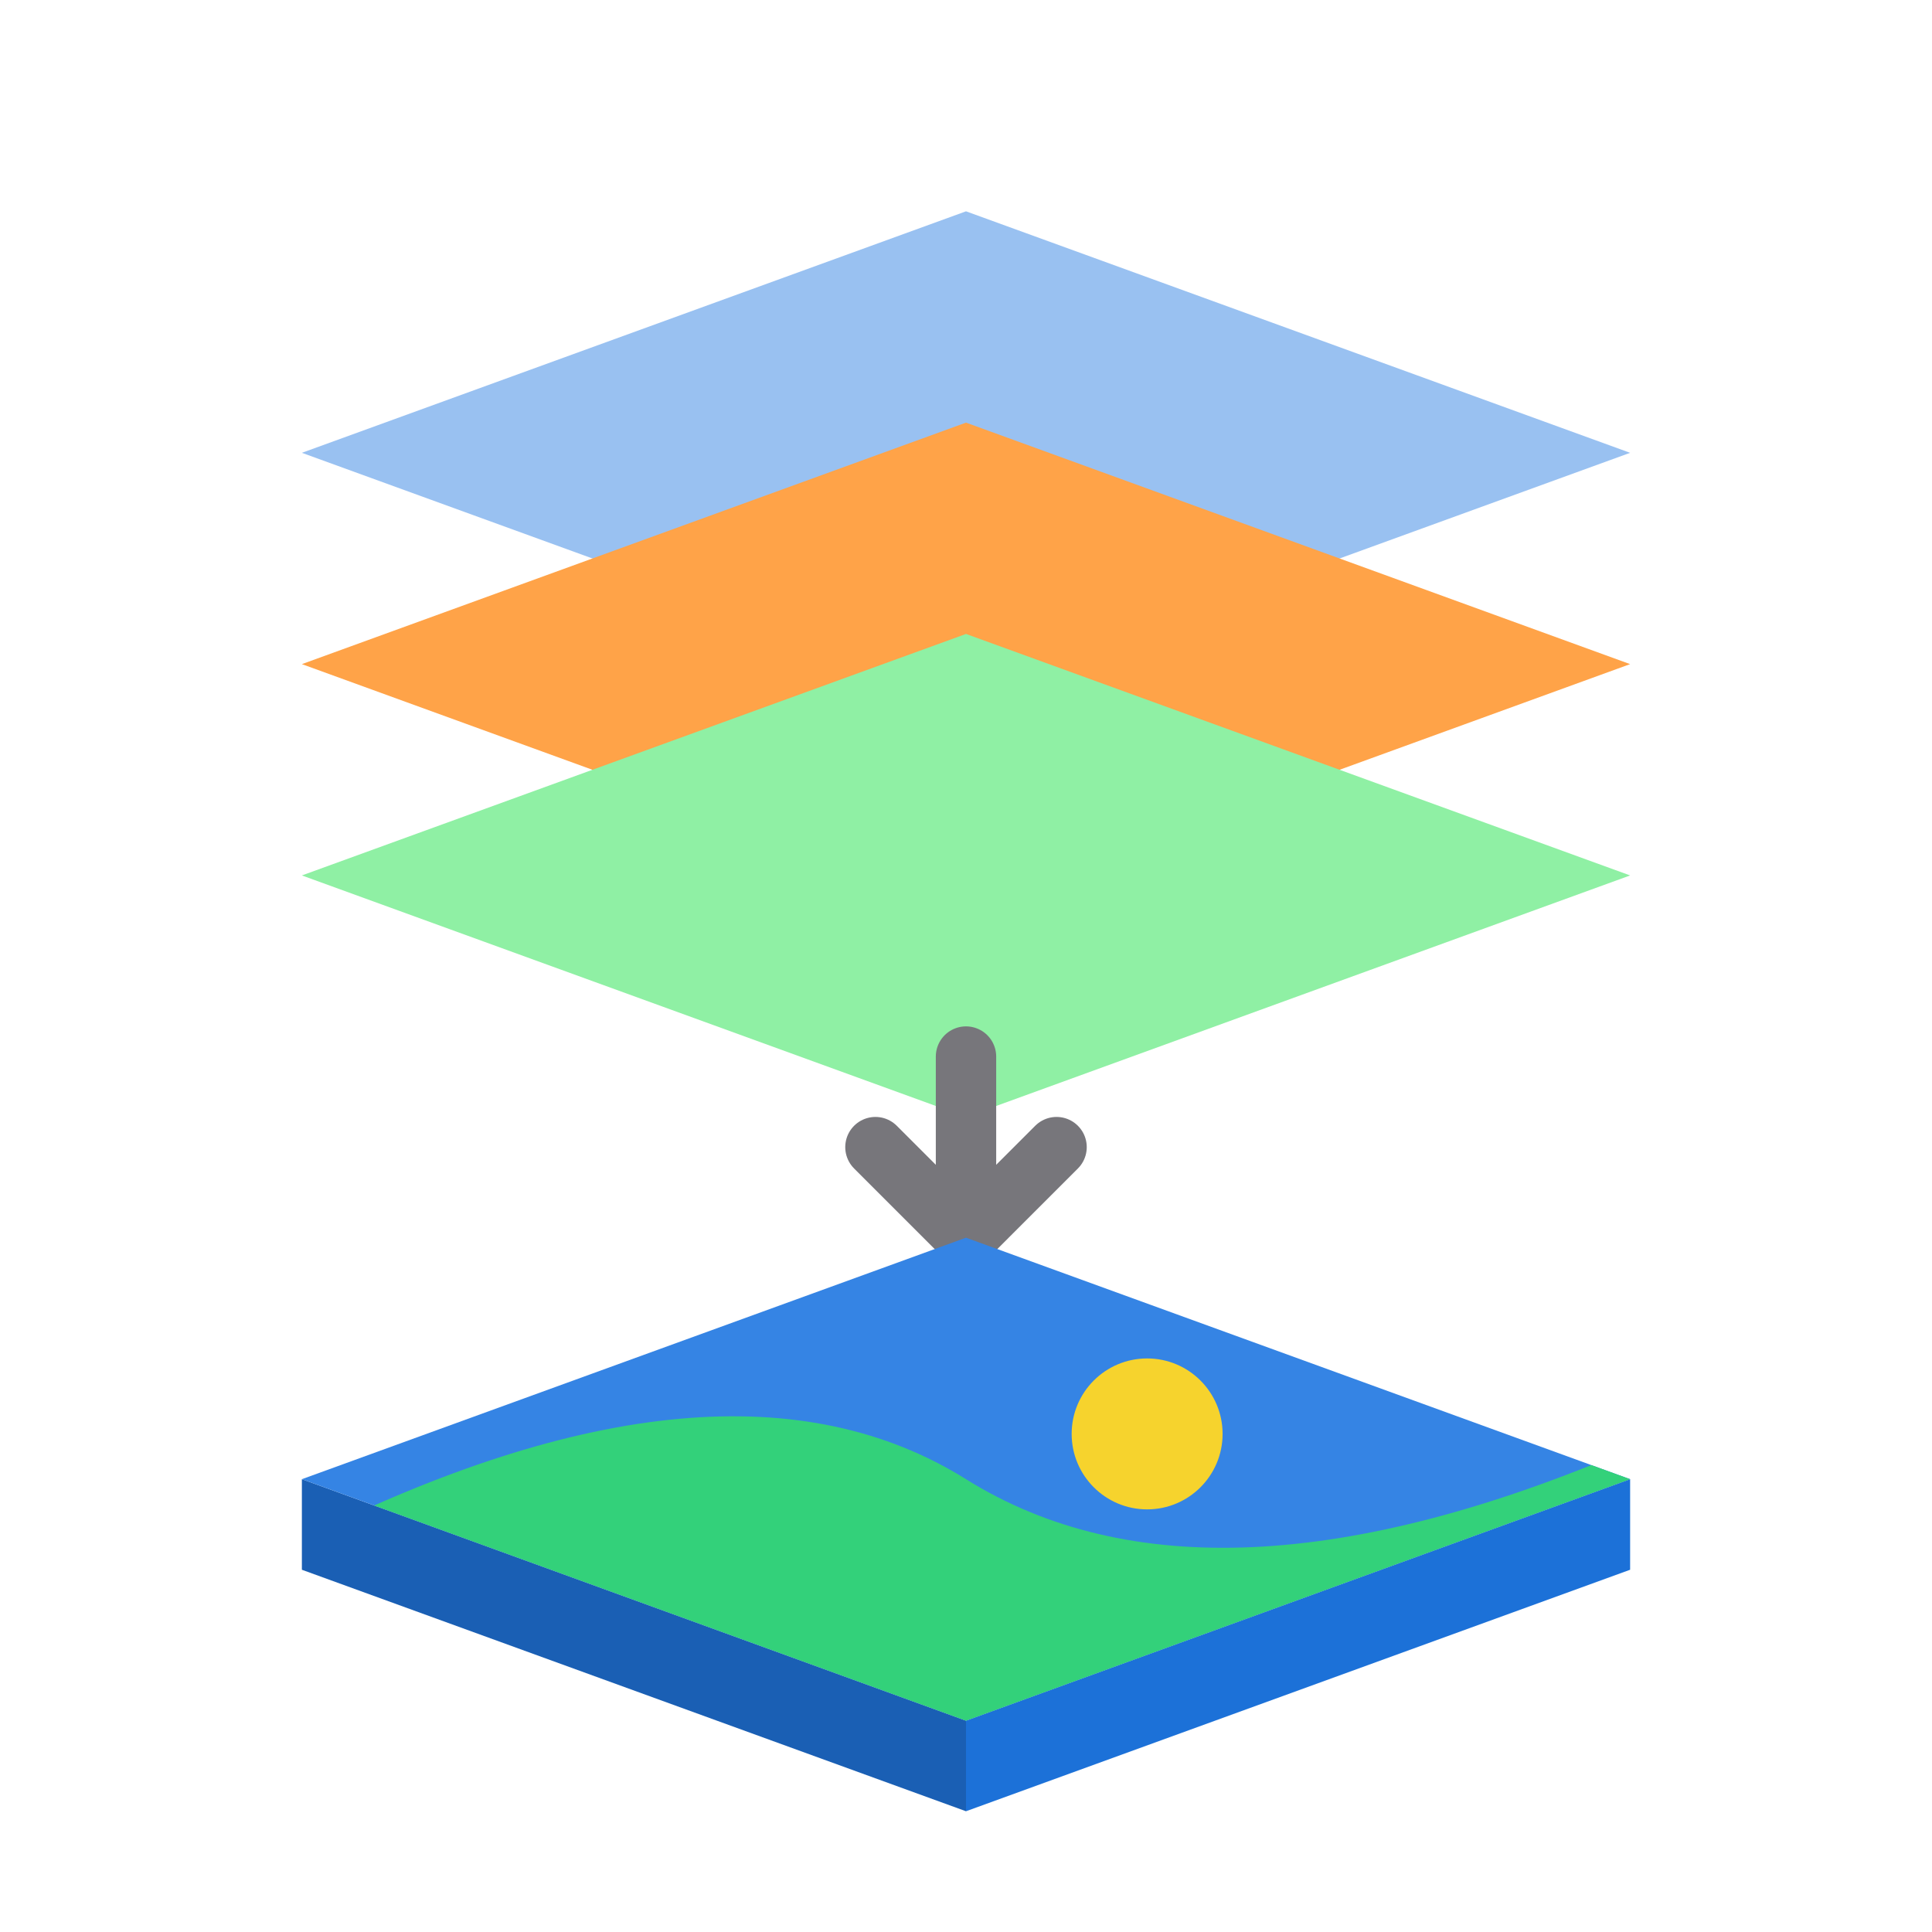
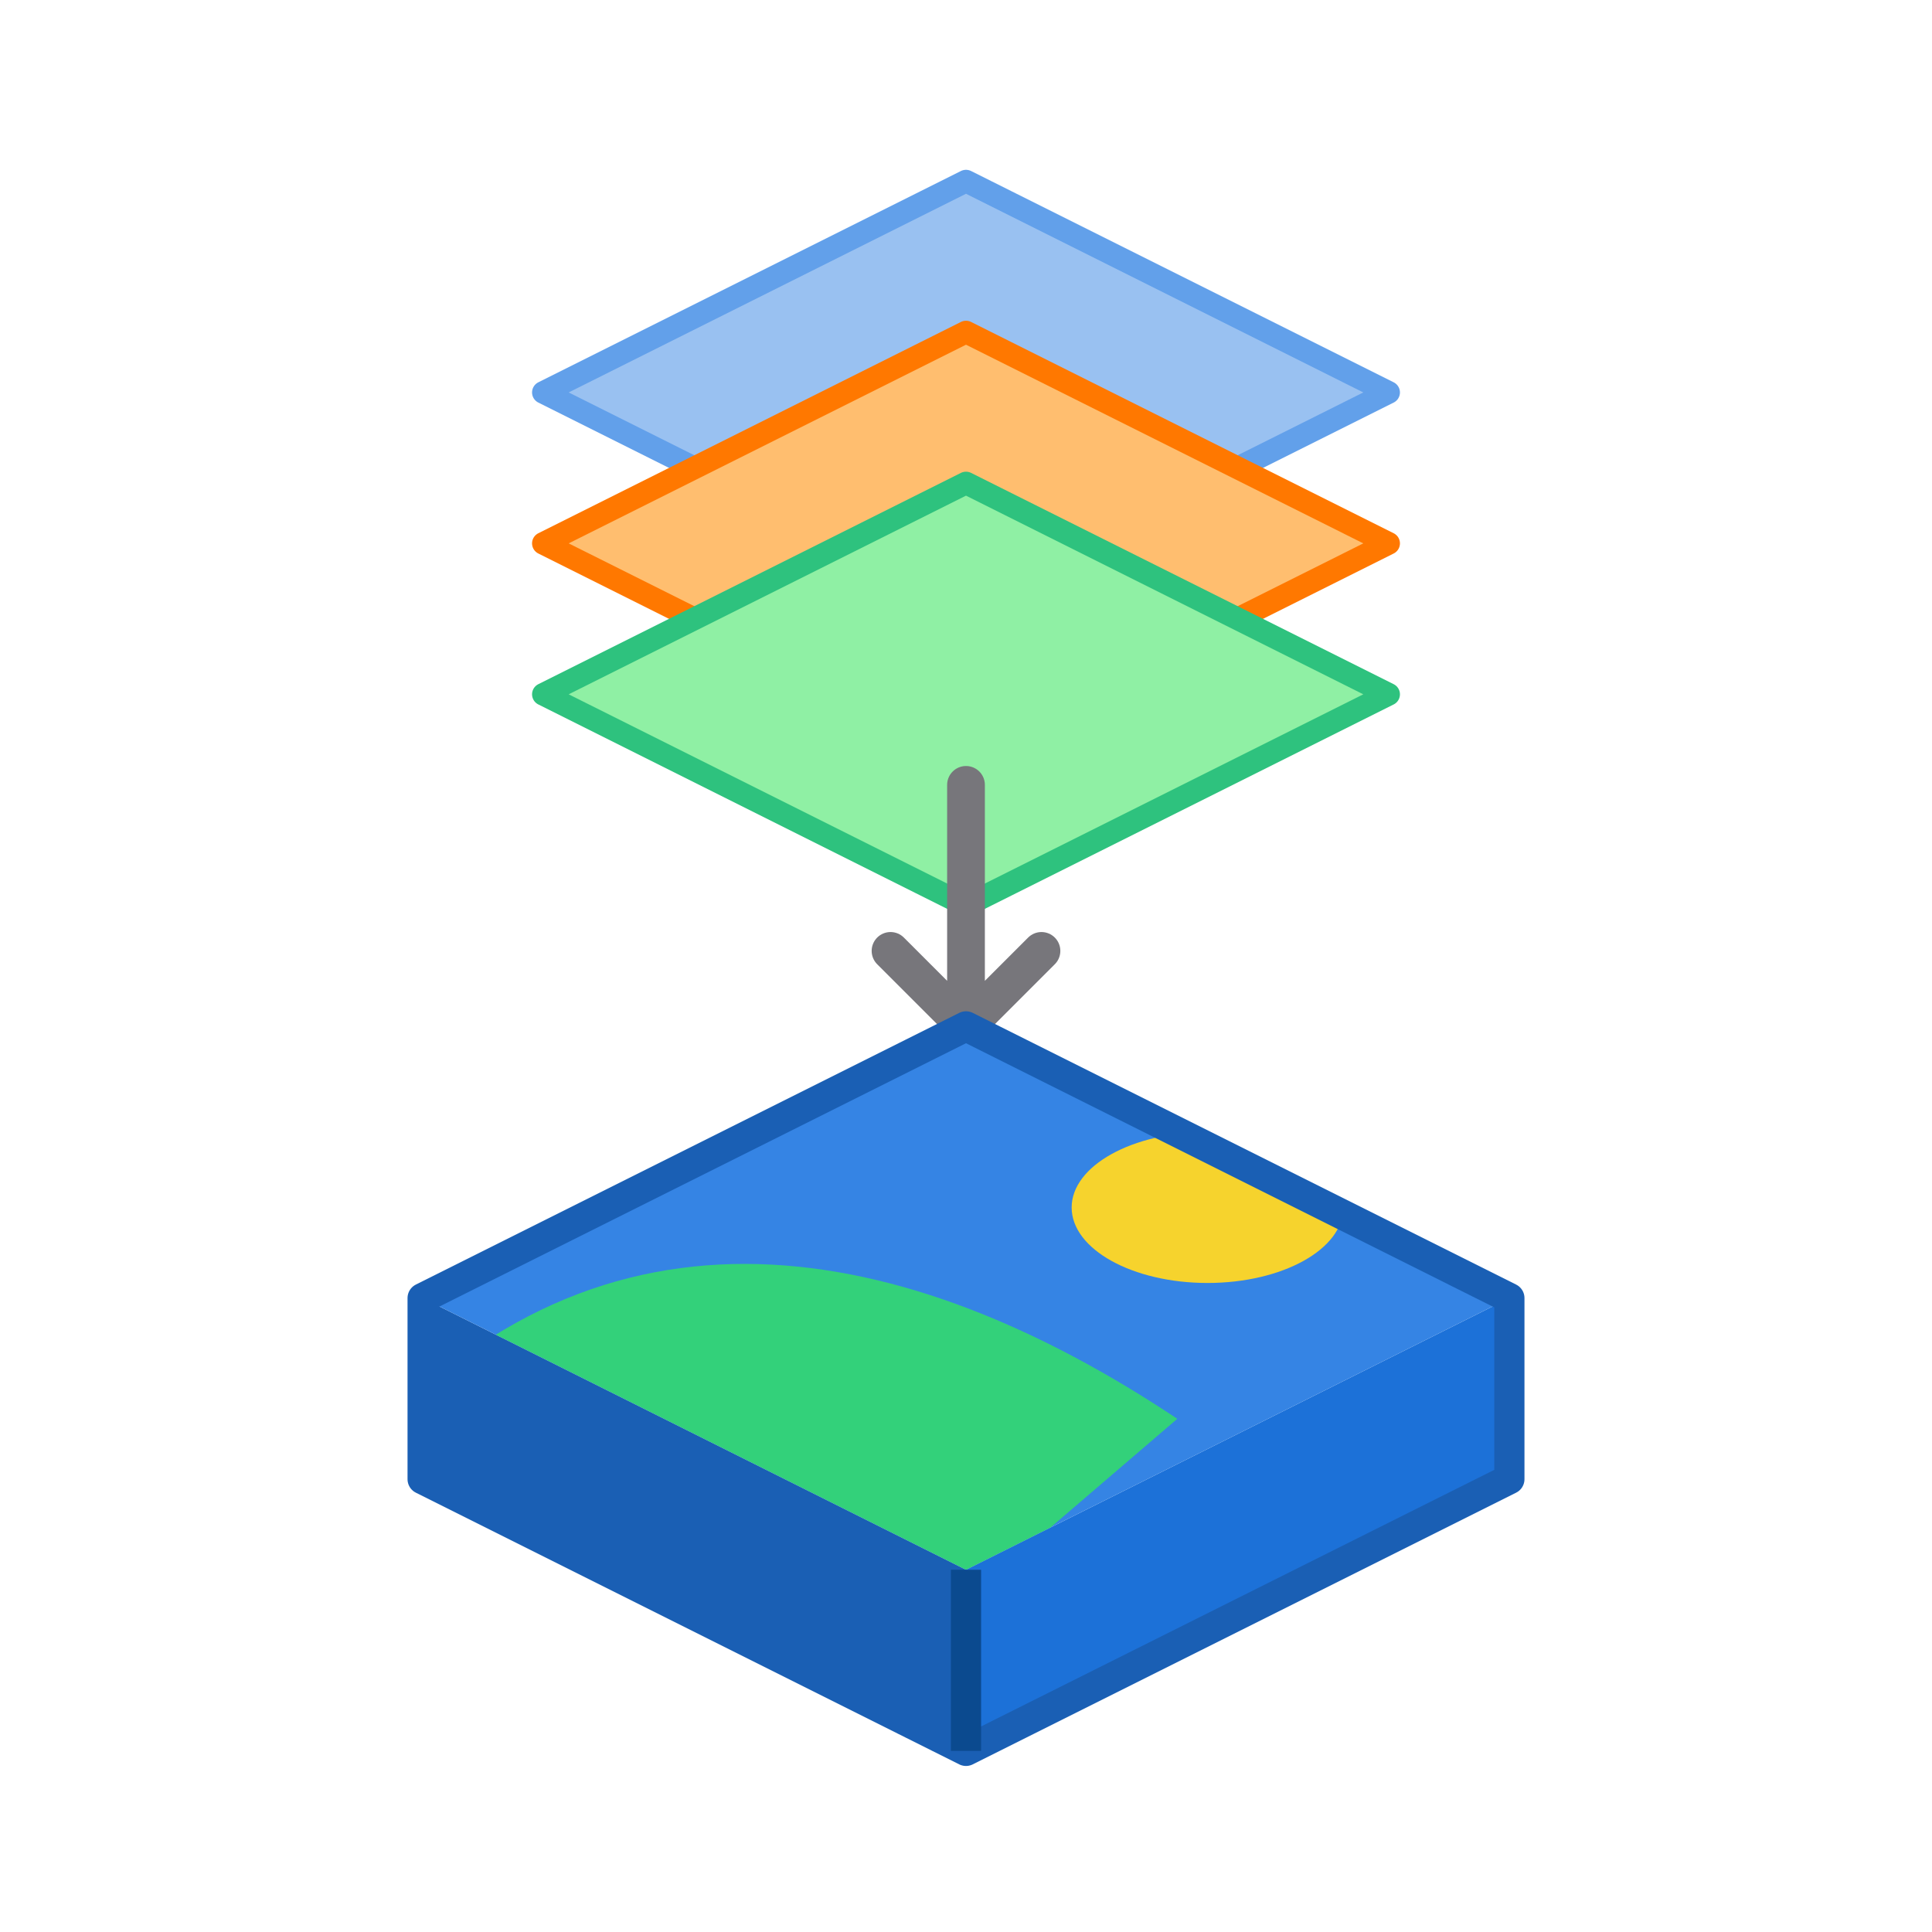
<svg xmlns="http://www.w3.org/2000/svg" width="128" height="128" viewBox="0 0 128 128">
  <defs>
    <clipPath id="face">
-       <path d="M20 98 L64 82 L108 98 L64 114 Z" />
+       <polygon points="64,68 100,86 64,104 28,86" />
    </clipPath>
  </defs>
-   <path d="M20 30 L64 14 L108 30 L64 46 Z" fill="#99c1f1" />
-   <path d="M20 44 L64 28 L108 44 L64 60 Z" fill="#ffa348" />
-   <path d="M20 58 L64 42 L108 58 L64 74 Z" fill="#8ff0a4" />
-   <path d="M64 70 v10 m-6 -4 l6 6 l6 -6" fill="none" stroke="#77767b" stroke-width="4" stroke-linecap="round" stroke-linejoin="round" />
-   <path d="M20 98 L64 114 L64 120 L20 104 Z" fill="#1a5fb4" />
-   <path d="M108 98 L64 114 L64 120 L108 104 Z" fill="#1c71d8" />
-   <path d="M20 98 L64 82 L108 98 L64 114 Z" fill="#3584e4" />
+   <polygon points="64,12 92,26 64,40 36,26" fill="#99c1f1" stroke="#62a0ea" stroke-width="1.5" stroke-linejoin="round" />
+   <polygon points="64,22 92,36 64,50 36,36" fill="#ffbe6f" stroke="#ff7800" stroke-width="1.5" stroke-linejoin="round" />
+   <polygon points="64,32 92,46 64,60 36,46" fill="#8ff0a4" stroke="#2ec27e" stroke-width="1.5" stroke-linejoin="round" />
+   <path d="M64 52 L64 68 M59 63 L64 68 L69 63" fill="none" stroke="#77767b" stroke-width="2.5" stroke-linecap="round" stroke-linejoin="round" />
+   <polygon points="28,86 64,104 64,116 28,98" fill="#1a5fb4" />
+   <polygon points="100,86 64,104 64,116 100,98" fill="#1c71d8" />
+   <polygon points="64,68 100,86 64,104 28,86" fill="#3584e4" />
  <g clip-path="url(#face)">
-     <circle cx="76" cy="95" r="5" fill="#f6d32d" />
-     <path d="M20 102 Q48 88 64 98 T108 96 V120 H20 Z" fill="#33d17a" />
+     <ellipse cx="80" cy="80" rx="9" ry="5" fill="#f6d32d" />
+     <path d="M24 96 C40 78 60 82 78 94 L64 106 L20 96 Z" fill="#33d17a" />
  </g>
+   <polygon points="64,68 100,86 100,98 64,116 28,98 28,86" fill="none" stroke="#1a5fb4" stroke-width="2" stroke-linejoin="round" />
+   <line x1="64" y1="104" x2="64" y2="116" stroke="#0b4a8f" stroke-width="2" />
</svg>
